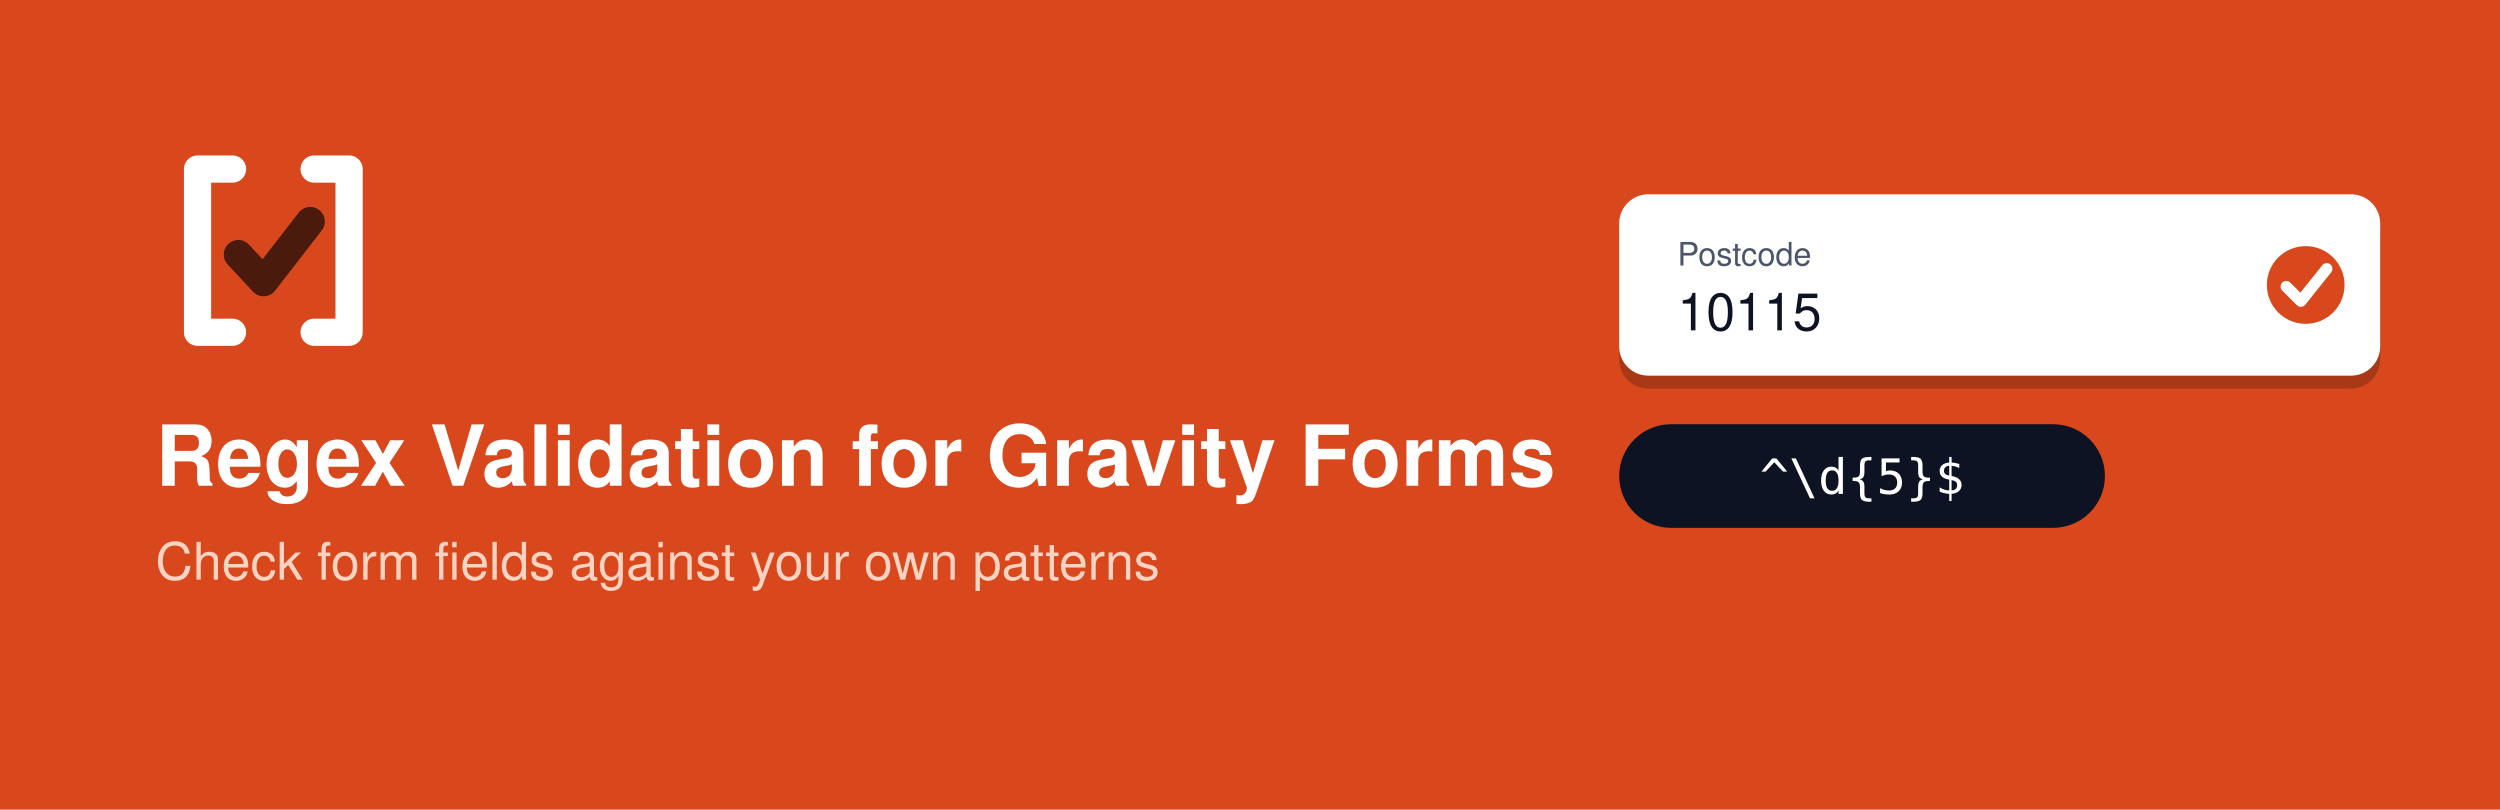
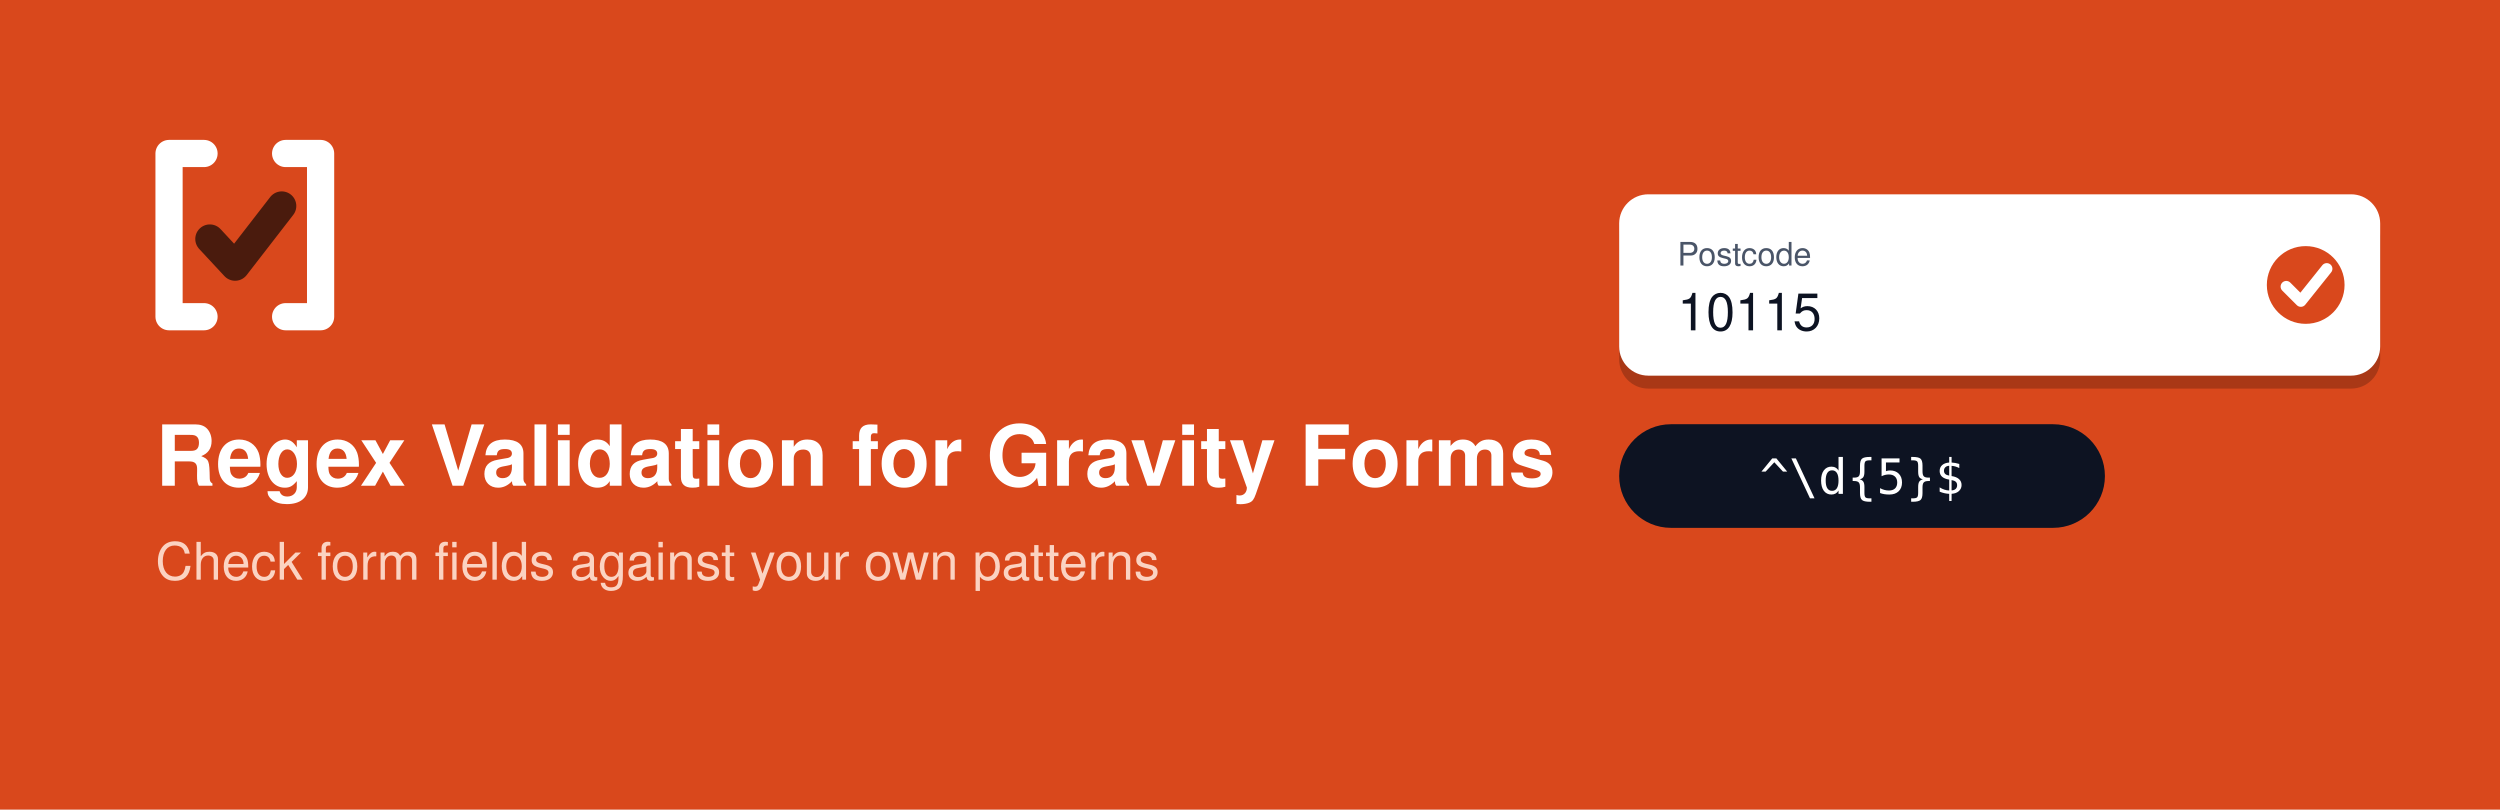
<svg xmlns="http://www.w3.org/2000/svg" viewBox="0 0 1544 500">
  <rect width="1544" height="500" fill="#d9481c" />
-   <g transform="translate(92,78) scale(0.6)">
-     <g transform="translate(128 128) scale(1) translate(-128.00 -128.00)">
-       <path d="M86 44 H50 V212 H86" fill="none" stroke="#ffffff" stroke-width="28" stroke-linecap="round" stroke-linejoin="round" />
-       <path d="M170 44 H206 V212 H170" fill="none" stroke="#ffffff" stroke-width="28" stroke-linecap="round" stroke-linejoin="round" />
-       <path d="M92 132 L118 160 L166 98" fill="none" stroke="#4a1b0d" stroke-width="30" stroke-linecap="round" stroke-linejoin="round" />
-     </g>
+   <g transform="translate(96.00 204.00) scale(0.6) translate(-36.00 -226.00)">
+     <path d="M86 44 H50 V212 H86" fill="none" stroke="#ffffff" stroke-width="28" stroke-linecap="round" stroke-linejoin="round" />
+     <path d="M170 44 H206 V212 H170" fill="none" stroke="#ffffff" stroke-width="28" stroke-linecap="round" stroke-linejoin="round" />
+     <path d="M92 132 L118 160 L166 98" fill="none" stroke="#4a1b0d" stroke-width="30" stroke-linecap="round" stroke-linejoin="round" />
  </g>
  <text x="96" y="300" font-family="Helvetica Neue, Helvetica, Arial, sans-serif" font-size="52" font-weight="700" fill="#ffffff">Regex Validation for Gravity Forms</text>
  <text x="96" y="358" font-family="Helvetica Neue, Helvetica, Arial, sans-serif" font-size="32" fill="#fbd3c2">Check form fields against your own patterns</text>
  <rect x="1000" y="128" width="470" height="112" rx="18" fill="#000" opacity="0.22" />
  <rect x="1000" y="120" width="470" height="112" rx="18" fill="#ffffff" />
  <text x="1036" y="164" font-family="Helvetica Neue, Helvetica, Arial, sans-serif" font-size="20" fill="#4a5568">Postcode</text>
  <text x="1036" y="204" font-family="Helvetica Neue, Helvetica, Arial, sans-serif" font-size="32" fill="#0d1322">10115</text>
  <circle cx="1424" cy="176" r="24" fill="#d9481c" />
  <path d="M1412 177 L1421 186 L1437 166" fill="none" stroke="#fff" stroke-width="7" stroke-linecap="round" stroke-linejoin="round" />
  <rect x="1000" y="262" width="300" height="64" rx="32" fill="#0d1322" />
  <text x="1150" y="305" font-family="Menlo, monospace" font-size="30" fill="#fff" text-anchor="middle">^\d{5}$</text>
</svg>
